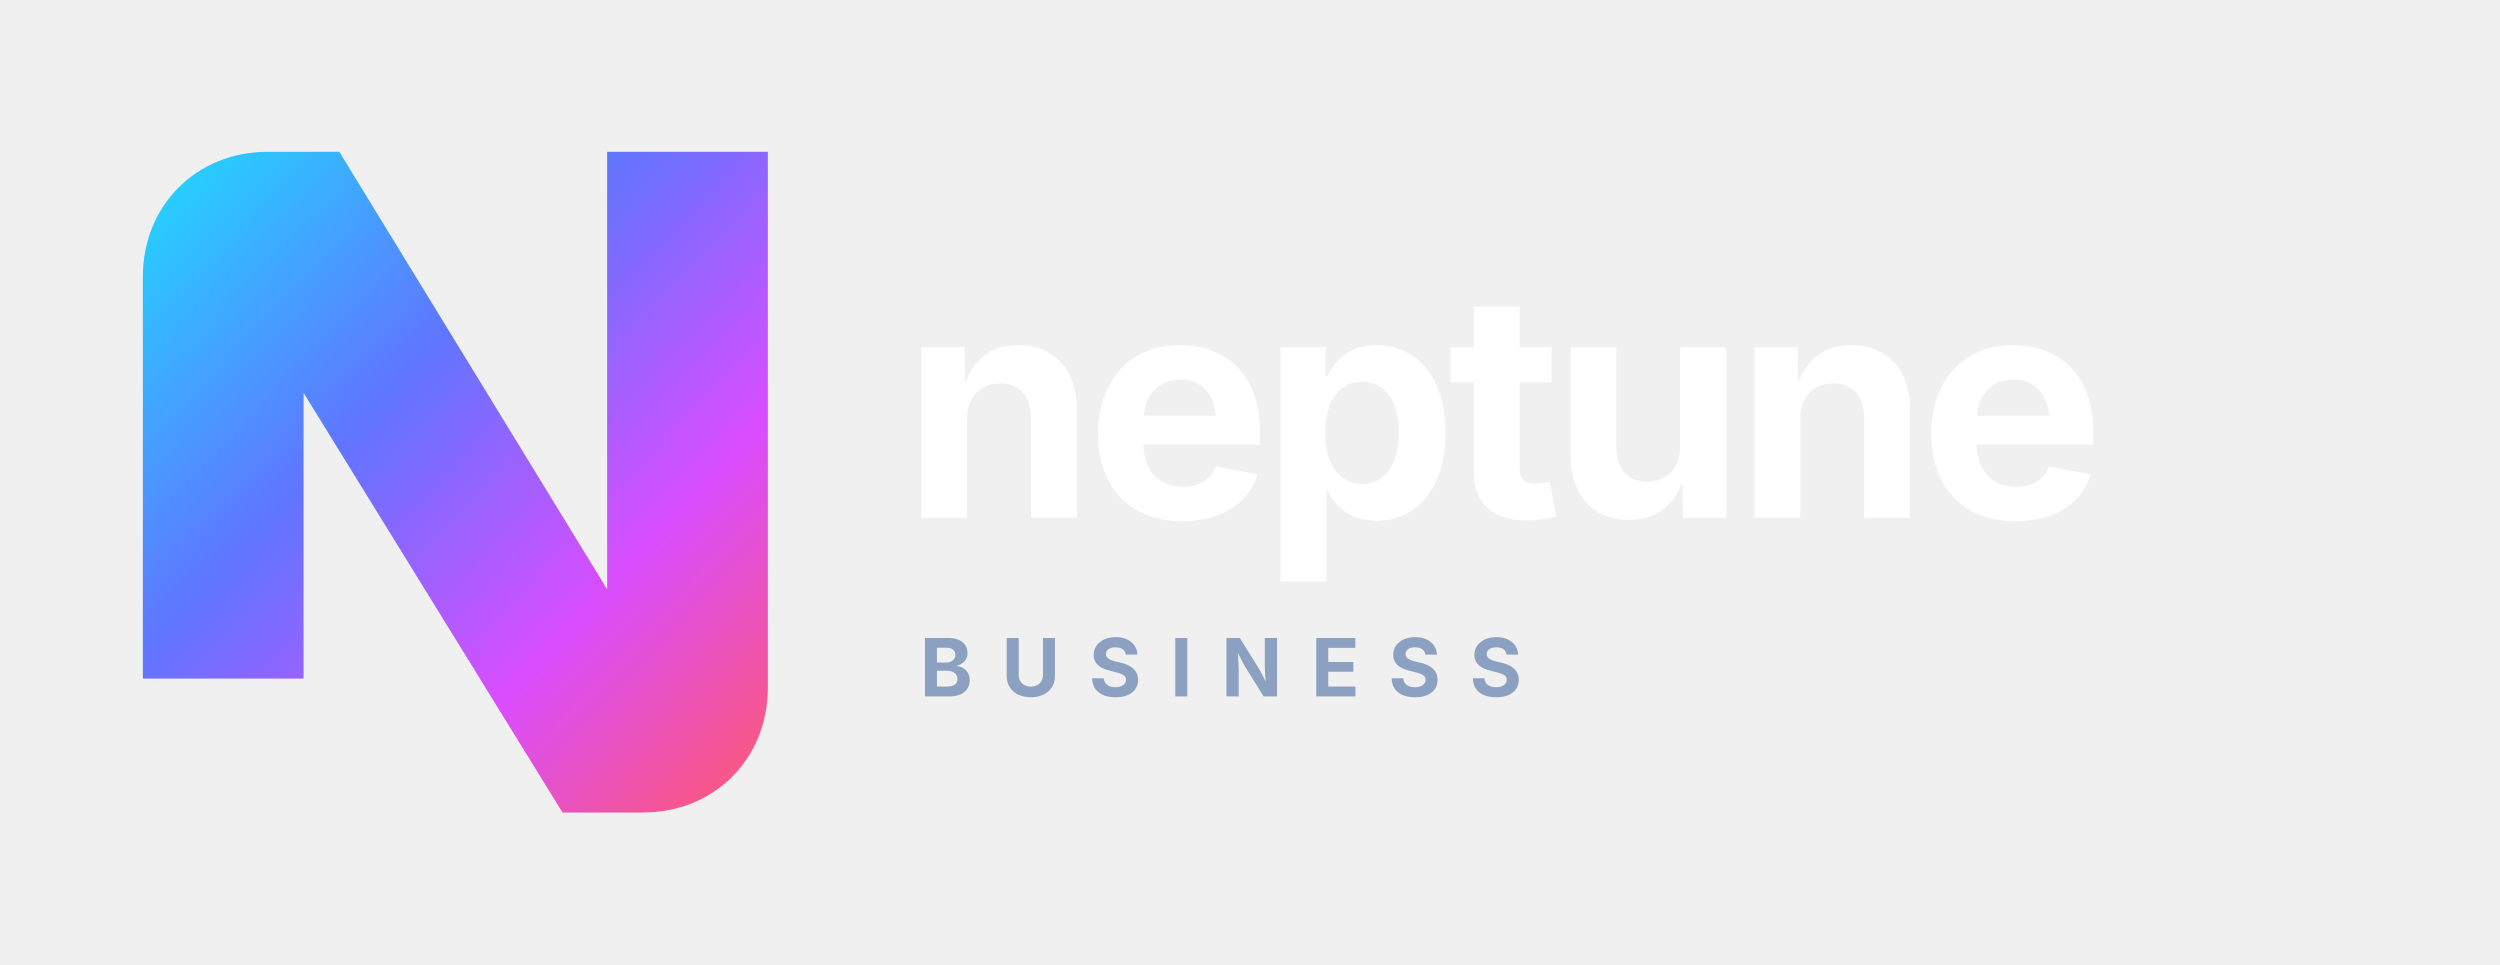
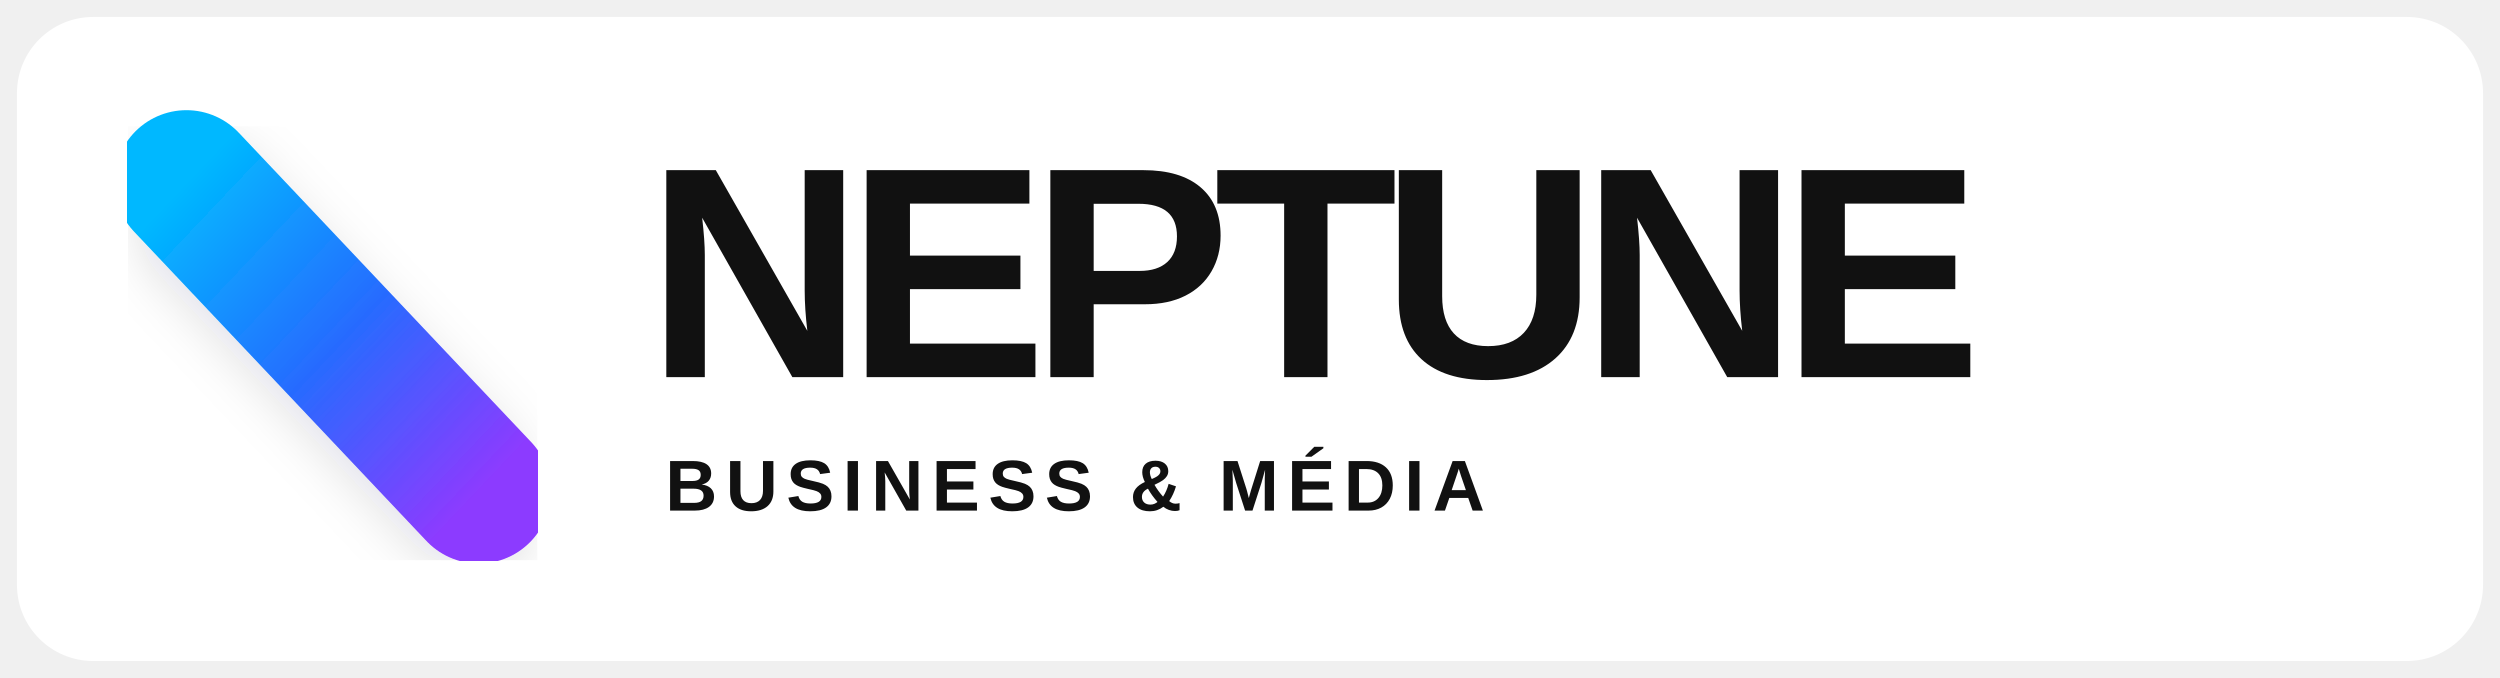
- <svg xmlns="http://www.w3.org/2000/svg" width="280" height="108" viewBox="0 0 280 108" role="img" aria-labelledby="t d">
+ <svg xmlns="http://www.w3.org/2000/svg" width="1180" height="320" viewBox="0 0 1180 320" role="img" aria-labelledby="title description">
  <defs>
-     <linearGradient id="g" x1="0" y1="0" x2="1" y2="1">
-       <stop offset="0" stop-color="#1edcff" />
-       <stop offset=".38" stop-color="#6075ff" />
-       <stop offset=".7" stop-color="#d94dff" />
-       <stop offset="1" stop-color="#ff596c" />
+     <linearGradient id="neptuneGradient" x1="0" y1="0" x2="1" y2="1">
+       <stop offset="0" stop-color="#00B8FF" />
+       <stop offset="0.52" stop-color="#276BFF" />
+       <stop offset="1" stop-color="#8C3BFF" />
    </linearGradient>
+     <filter id="softShadow" x="-20%" y="-20%" width="140%" height="140%">
+       <feDropShadow dx="0" dy="8" stdDeviation="12" flood-color="#11172A" flood-opacity="0.12" />
+     </filter>
  </defs>
-   <rect width="280" height="108" rx="20" fill="none" />
-   <path d="M16 76V31c0-8 6-14 14-14h8l30 49V17h18v60c0 8-6 14-14 14h-9L34 44v32H16Z" fill="url(#g)" />
-   <text x="101" y="58" fill="#fff" font-family="Inter,Arial,sans-serif" font-size="35" font-weight="750" letter-spacing="-1.2">neptune</text>
-   <text x="103" y="78" fill="#8ca1c1" font-family="Inter,Arial,sans-serif" font-size="9" font-weight="700" letter-spacing="3.2">BUSINESS</text>
+   <rect x="8" y="8" width="1164" height="304" rx="36" fill="#FFFFFF" />
+   <g transform="translate(52 44)" fill="none" stroke="url(#neptuneGradient)" stroke-width="68" stroke-linecap="round" stroke-linejoin="round" filter="url(#softShadow)">
+     <path d="M36 190V38" />
+     <path d="M36 42L174 188" />
+     <path d="M174 190V38" />
+   </g>
+   <g fill="#111111" font-family="Arial, Helvetica, sans-serif">
+     <text x="305" y="178" font-size="142" font-weight="900" letter-spacing="-8">NEPTUNE</text>
+     <text x="314" y="241" font-size="34" font-weight="700" letter-spacing="4">BUSINESS &amp; MÉDIA</text>
+   </g>
</svg>
